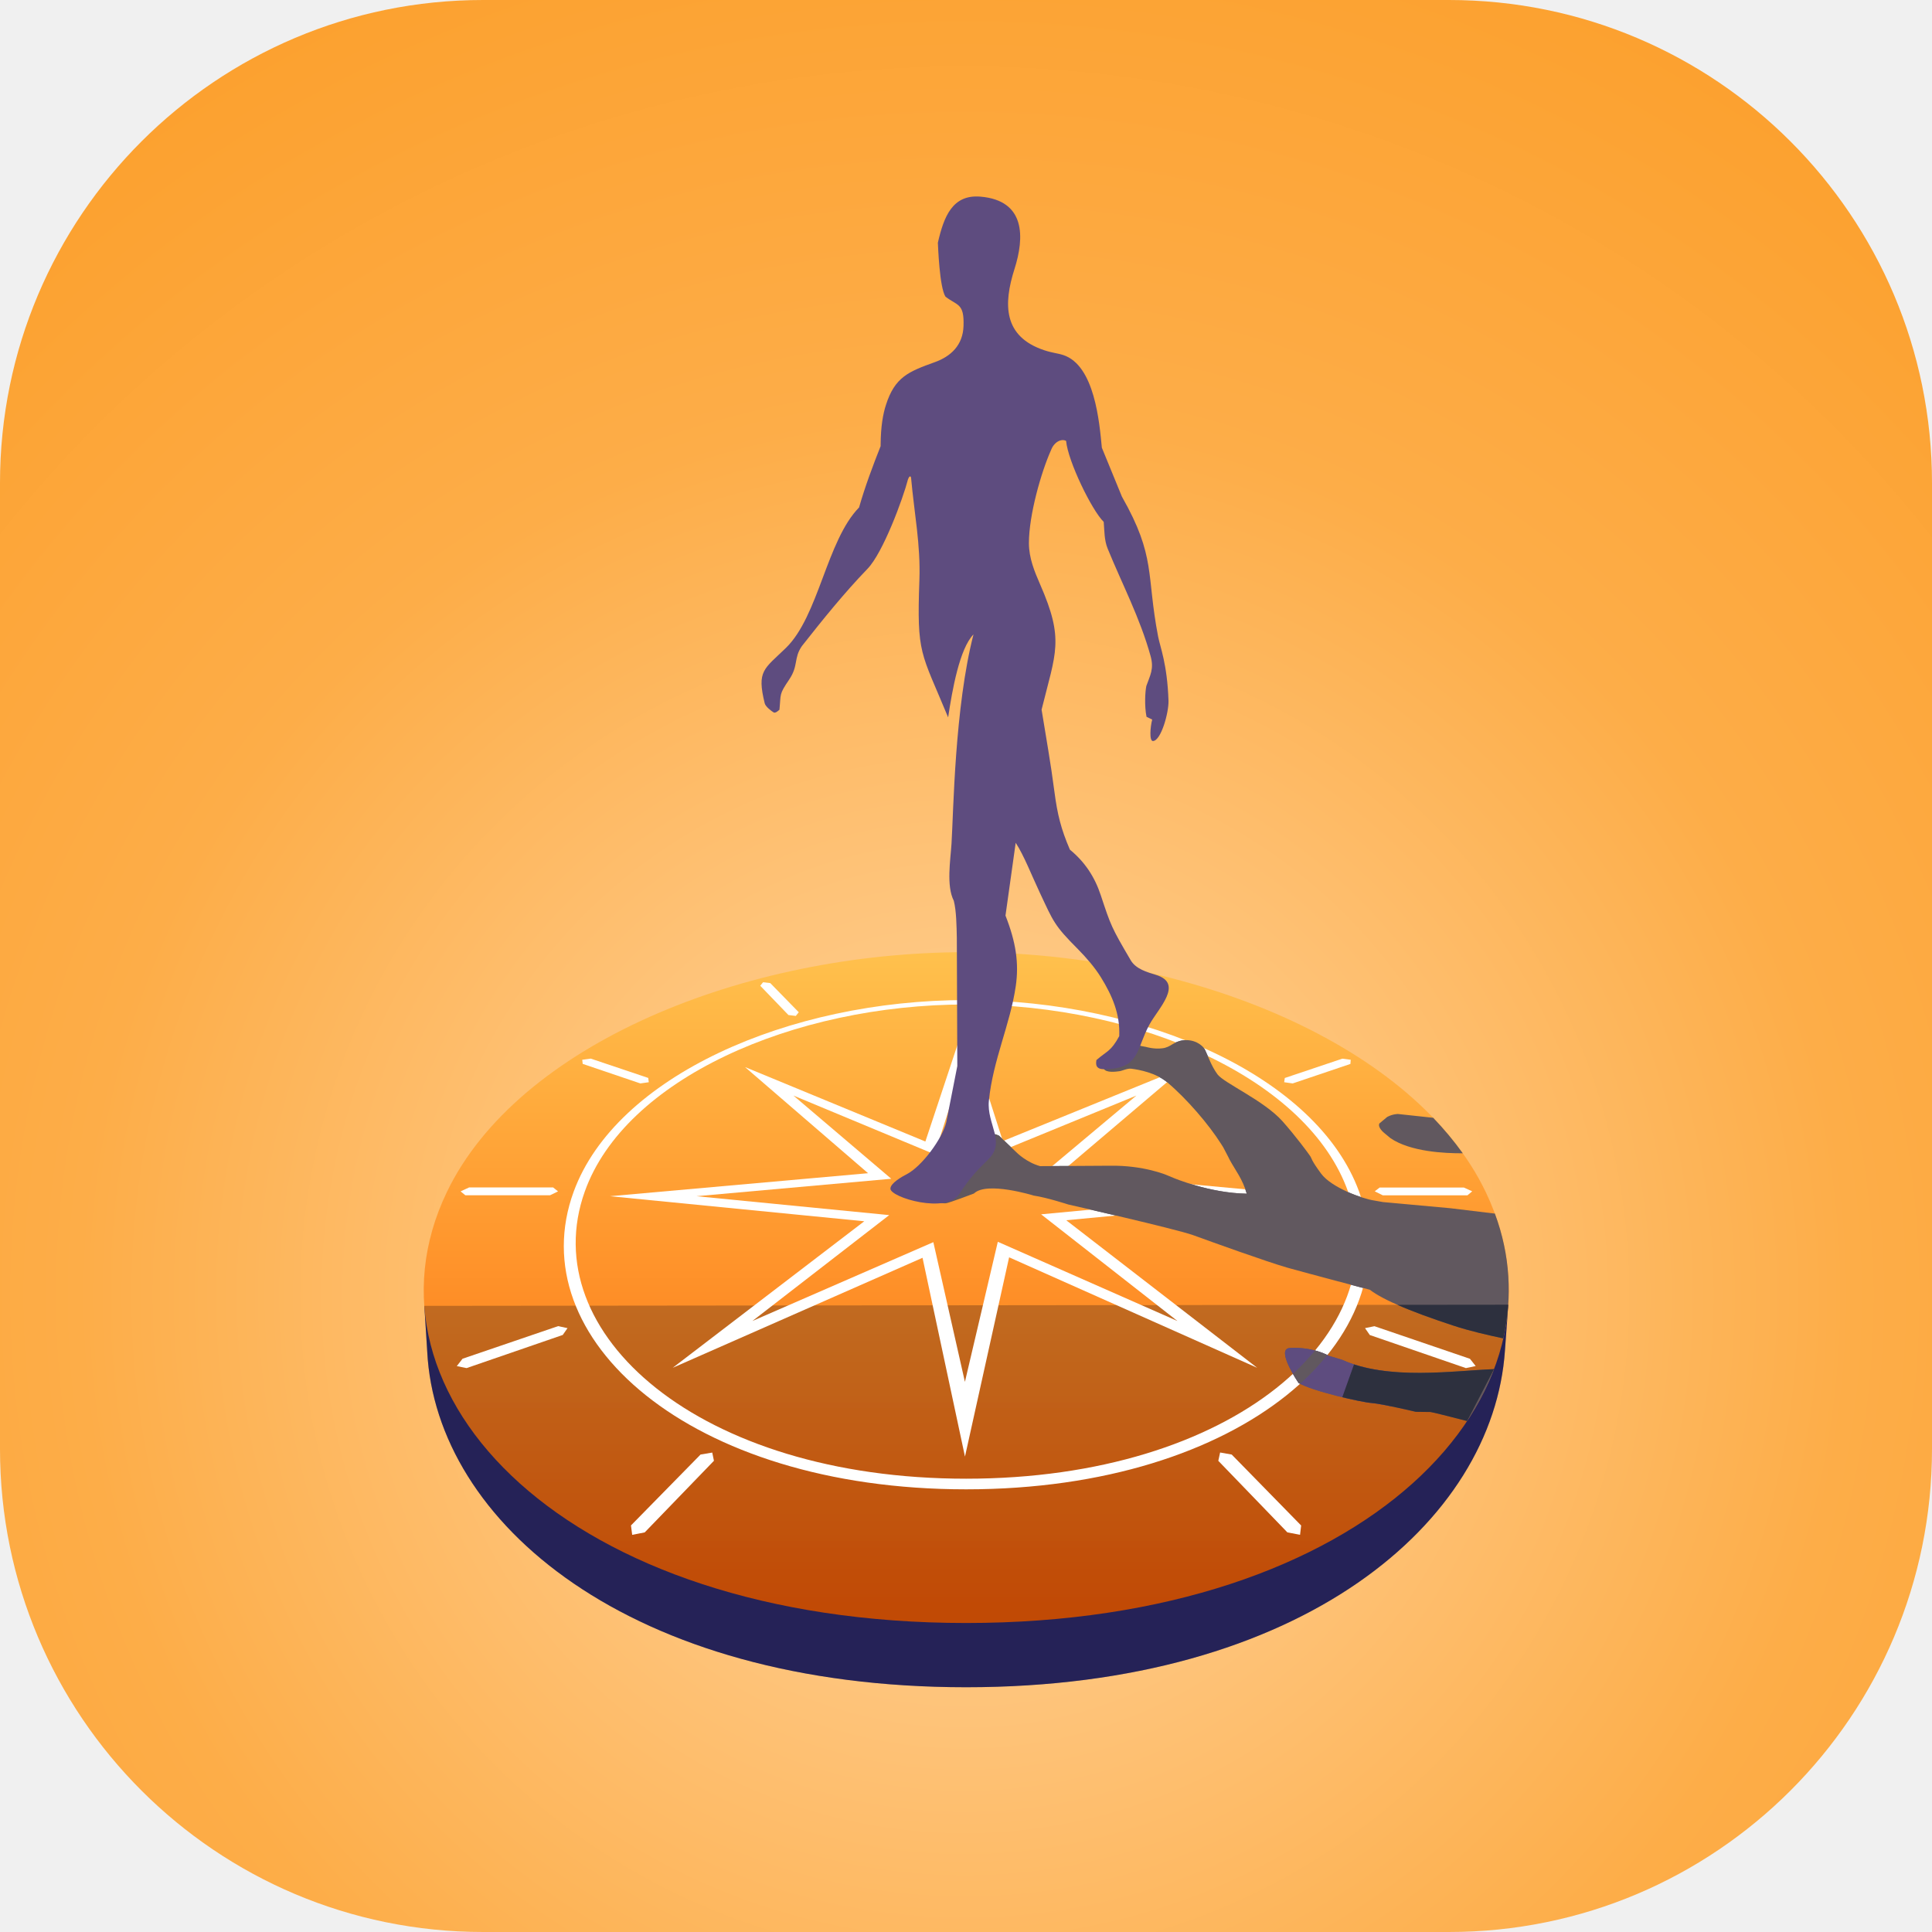
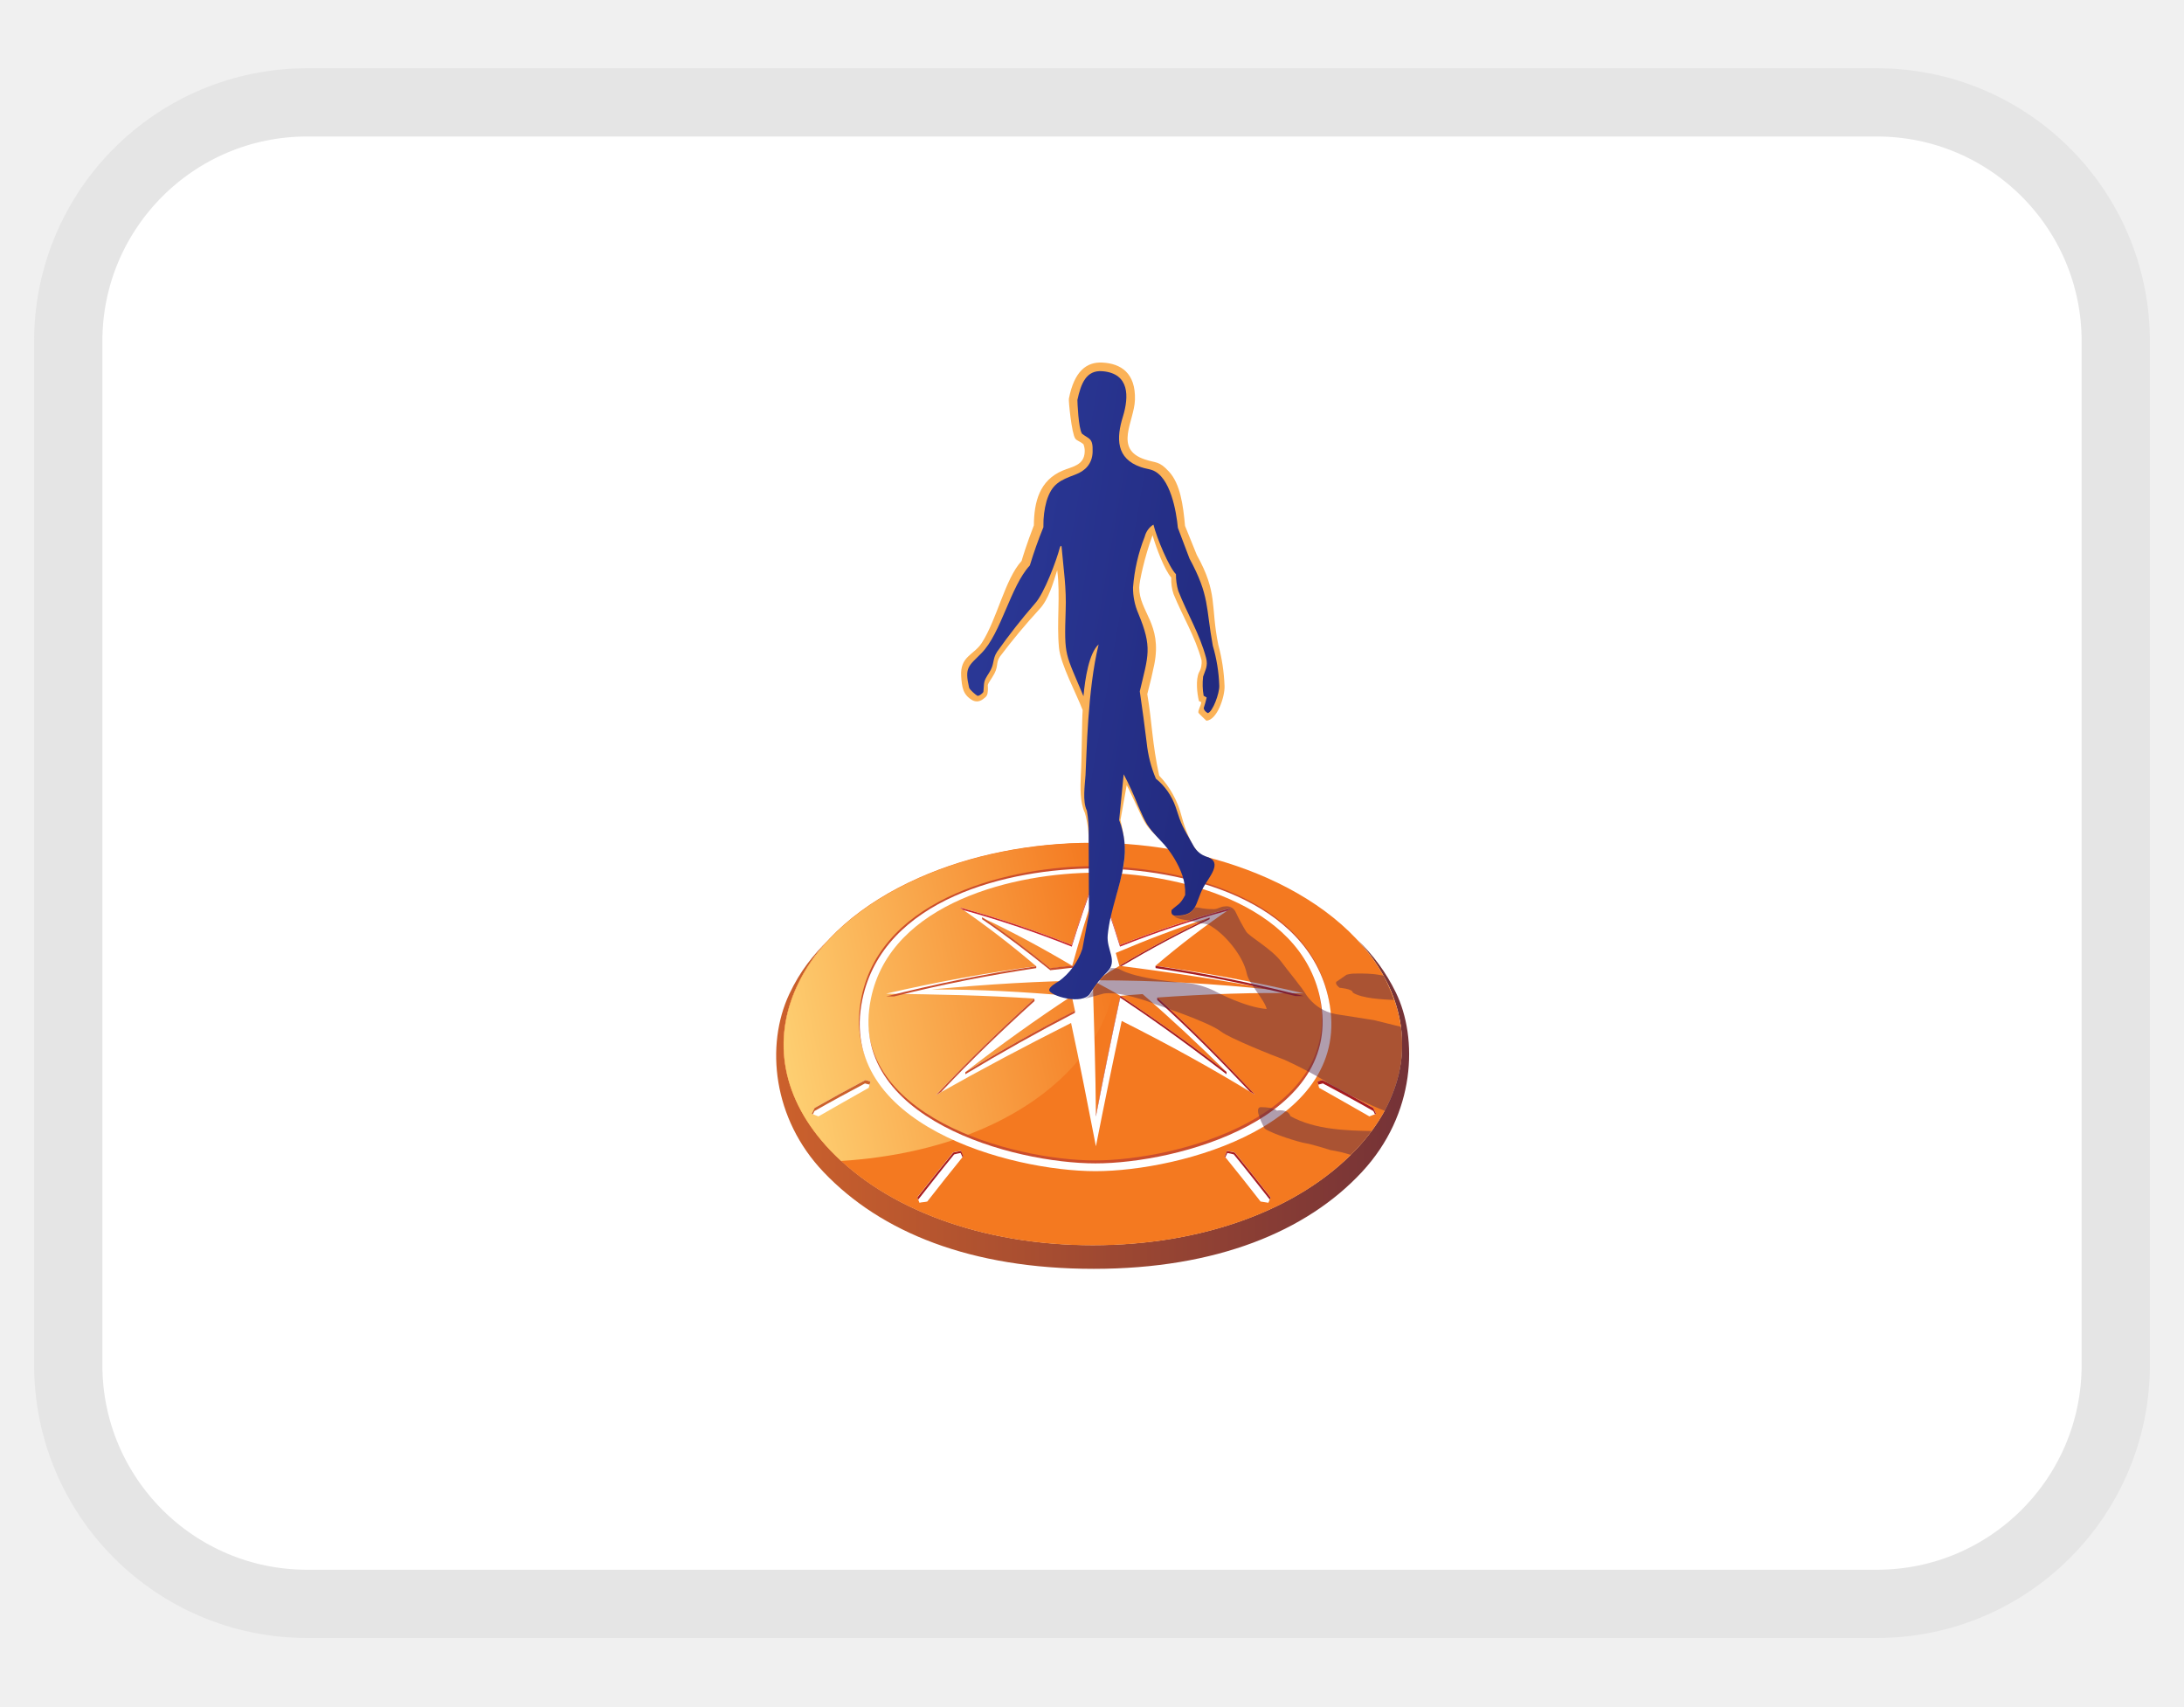
- <svg xmlns="http://www.w3.org/2000/svg" xmlns:xlink="http://www.w3.org/1999/xlink" width="32" height="32" viewBox="0 0 32 32">
+ <svg xmlns="http://www.w3.org/2000/svg" width="32" height="25" viewBox="0 0 32 25" fill="none">
+   <mask id="mask0" mask-type="alpha" maskUnits="userSpaceOnUse" x="0" y="0" width="32" height="25">
+     <path d="M28 0H4C1.791 0 0 1.791 0 4V20C0 22.209 1.791 24 4 24H28C30.209 24 32 22.209 32 20V4C32 1.791 30.209 0 28 0Z" transform="translate(0 0.5)" fill="white" />
+   </mask>
+   <g mask="url(#mask0)">
+     <path d="M4 0.5H27C28.933 0.5 30.5 2.067 30.5 4V19C30.5 20.933 28.933 22.5 27 22.5H4C2.067 22.5 0.5 20.933 0.5 19V4C0.5 2.067 2.067 0.5 4 0.5Z" transform="translate(0.5 1)" fill="white" stroke="#E5E5E5" />
+     <path d="M8.511 0C8.701 0.199 8.859 0.431 8.979 0.685C9.339 1.467 9.207 2.331 8.489 3.084C7.666 3.947 6.266 4.478 4.64 4.478C3.014 4.478 1.613 3.947 0.794 3.084C0.076 2.331 -0.057 1.467 0.304 0.685C0.423 0.431 0.579 0.2 0.767 0C0.538 0.237 0.357 0.45 0.192 0.8C-0.159 1.552 -0.049 2.628 0.695 3.407C1.536 4.292 2.858 4.825 4.654 4.825C6.449 4.825 7.774 4.276 8.582 3.407C9.375 2.554 9.406 1.445 9.08 0.776C8.937 0.482 8.744 0.219 8.511 0Z" transform="translate(11.3721 13.7662)" fill="url(#paint0_linear)" />
+     <path d="M7.083 0.514C6.321 0.177 5.433 0 4.532 0C3.631 0 2.744 0.174 1.982 0.514C1.148 0.884 0.502 1.433 0.193 2.105C-0.167 2.888 -0.034 3.751 0.683 4.504C1.506 5.368 2.907 5.898 4.532 5.898C6.158 5.898 7.559 5.368 8.381 4.504C9.1 3.751 9.232 2.888 8.871 2.105C8.562 1.433 7.917 0.884 7.083 0.514Z" transform="translate(11.4797 12.3483)" fill="#F47920" />
+     <path d="M4.682 0.889C4.531 0.56 4.561 0.262 4.593 0H4.532C3.631 0 2.744 0.174 1.982 0.514C1.148 0.884 0.502 1.433 0.194 2.104C-0.167 2.887 -0.035 3.751 0.683 4.504C0.733 4.557 0.786 4.608 0.841 4.659C3.867 4.467 5.45 2.572 4.682 0.889Z" transform="translate(11.4819 12.3516)" fill="url(#paint1_linear)" />
+     <path fill-rule="evenodd" clip-rule="evenodd" d="M1.08 0.478C1.636 0.631 2.184 0.814 2.722 1.028C2.83 0.683 2.945 0.338 3.076 0C3.206 0.337 3.321 0.681 3.428 1.028C3.962 0.817 4.507 0.635 5.059 0.486C4.675 0.747 4.304 1.03 3.948 1.334C4.693 1.436 5.391 1.568 6.122 1.737C5.392 1.72 4.704 1.748 3.975 1.798C4.489 2.264 4.93 2.715 5.407 3.223C4.752 2.822 4.137 2.486 3.454 2.141C3.322 2.752 3.197 3.362 3.076 3.978C2.956 3.365 2.844 2.781 2.712 2.171C2.029 2.516 1.408 2.844 0.729 3.228C1.21 2.721 1.661 2.28 2.175 1.814C1.446 1.764 0.746 1.753 0 1.742C0.733 1.572 1.457 1.44 2.2 1.339C1.841 1.031 1.467 0.744 1.08 0.478ZM3.076 1.546V0.197C2.948 0.571 2.835 0.952 2.728 1.335C2.845 1.404 2.961 1.475 3.076 1.546ZM1.408 0.627C1.859 0.841 2.298 1.077 2.73 1.334C2.623 1.346 2.516 1.357 2.409 1.371C2.084 1.11 1.754 0.859 1.408 0.627ZM3.076 1.546C3.945 1.546 4.812 1.593 5.677 1.687C4.918 1.541 4.181 1.43 3.421 1.334C3.305 1.403 3.19 1.474 3.076 1.546ZM4.742 0.627C4.291 0.839 3.851 1.077 3.42 1.334C3.403 1.27 3.385 1.206 3.367 1.145C3.819 0.953 4.278 0.778 4.742 0.627ZM3.03 1.546C3.049 2.198 3.071 2.889 3.076 3.52C3.189 2.937 3.308 2.355 3.433 1.774C3.316 1.697 3.15 1.621 3.03 1.546ZM4.99 2.89C4.483 2.499 3.965 2.125 3.433 1.774C3.541 1.764 3.651 1.756 3.76 1.748C4.182 2.113 4.591 2.496 4.99 2.89ZM3.076 1.546C2.201 1.559 1.519 1.602 0.666 1.68C1.403 1.68 1.974 1.712 2.722 1.776C2.839 1.698 2.956 1.622 3.076 1.546ZM1.163 2.89C1.67 2.5 2.189 2.126 2.722 1.776L2.769 1.994C2.224 2.274 1.688 2.572 1.163 2.89Z" transform="translate(12.9814 12.8176)" fill="white" />
+     <path fill-rule="evenodd" clip-rule="evenodd" d="M1.996 0.023C2.126 0.36 2.241 0.704 2.349 1.052C2.865 0.847 3.391 0.671 3.925 0.524C3.944 0.512 3.963 0.499 3.981 0.487C3.428 0.636 2.883 0.817 2.349 1.028C2.241 0.683 2.126 0.339 1.996 0C1.865 0.337 1.75 0.681 1.642 1.028C1.104 0.814 0.556 0.631 0 0.478L0.056 0.517C0.593 0.666 1.122 0.844 1.642 1.052C1.75 0.704 1.865 0.361 1.996 0.023Z" transform="translate(14.0613 12.8182)" fill="#C9252C" />
+     <path fill-rule="evenodd" clip-rule="evenodd" d="M1.442 0C0.936 0.46 0.469 0.914 0 1.414L0.075 1.368C0.538 0.88 0.948 0.485 1.445 0.035L1.442 0Z" transform="translate(13.7133 14.632)" fill="#CB4D2C" />
+     <path fill-rule="evenodd" clip-rule="evenodd" d="M1.32 0.712H1.288C1.192 0.722 1.096 0.733 0.999 0.746C0.675 0.483 0.344 0.231 0 0V0.028C0.346 0.262 0.675 0.515 0.999 0.776L1.32 0.74C1.424 0.804 1.523 0.86 1.626 0.924H1.668C1.555 0.854 1.435 0.782 1.32 0.712Z" transform="translate(14.3894 13.4397)" fill="#CB4D2C" />
+     <path fill-rule="evenodd" clip-rule="evenodd" d="M0 0.931C0.526 0.614 1.061 0.314 1.606 0.031V0C1.061 0.28 0.526 0.58 0 0.9V0.931Z" transform="translate(14.1442 14.8088)" fill="#CB4D2C" />
+     <path fill-rule="evenodd" clip-rule="evenodd" d="M0.357 0C0.233 0.574 0.112 1.167 0 1.746V1.768C0.113 1.185 0.23 0.607 0.356 0.026C0.716 0.265 1.246 0.634 1.914 1.149V1.115C1.407 0.725 0.889 0.351 0.357 0Z" transform="translate(16.0571 14.5915)" fill="#A71C20" />
+     <path fill-rule="evenodd" clip-rule="evenodd" d="M0.023 0.021L0 0V0.037C0.496 0.487 0.892 0.889 1.355 1.377L1.433 1.425C0.947 0.909 0.513 0.467 0.023 0.021Z" transform="translate(16.9561 14.6153)" fill="#A71C20" />
+     <path fill-rule="evenodd" clip-rule="evenodd" d="M2.177 0.006C1.441 0.117 0.725 0.261 0 0.445C0.035 0.445 0.078 0.445 0.115 0.445C0.811 0.271 1.493 0.136 2.2 0.03V0L2.177 0.006Z" transform="translate(12.9832 14.1551)" fill="#CB4D2C" />
+     <path fill-rule="evenodd" clip-rule="evenodd" d="M0 0C0.745 0.112 1.442 0.257 2.174 0.443H2.053C1.356 0.269 0.71 0.139 0.002 0.033L0 0Z" transform="translate(16.9297 14.1519)" fill="#A71C20" />
+     <path fill-rule="evenodd" clip-rule="evenodd" d="M0.001 0.707L0.032 0.711C0.453 0.462 0.882 0.23 1.322 0.023V0C0.871 0.213 0.431 0.45 0 0.707" transform="translate(16.4008 13.4449)" fill="#A71C20" />
+     <path fill-rule="evenodd" clip-rule="evenodd" d="M0.041 0.409L0 0.494C0.026 0.505 0.076 0.522 0.098 0.532C0.346 0.391 0.591 0.249 0.835 0.113C0.841 0.082 0.849 0.051 0.86 0.021L0.785 0C0.536 0.132 0.288 0.268 0.041 0.409Z" transform="translate(11.8942 15.8256)" fill="white" />
+     <path fill-rule="evenodd" clip-rule="evenodd" d="M0.147 0.744C0.112 0.753 0.068 0.753 0.032 0.762C0.025 0.735 0.008 0.708 0 0.682C0.173 0.461 0.348 0.241 0.526 0.024L0.639 0C0.647 0.023 0.663 0.064 0.672 0.083C0.495 0.301 0.32 0.522 0.147 0.744Z" transform="translate(13.4393 16.861)" fill="white" />
+     <path fill-rule="evenodd" clip-rule="evenodd" d="M0.819 0.409L0.86 0.494C0.834 0.505 0.784 0.522 0.762 0.532C0.514 0.391 0.269 0.249 0.025 0.113C0.019 0.082 0.01 0.051 0 0.021L0.075 0C0.324 0.132 0.572 0.268 0.819 0.409Z" transform="translate(19.3022 15.8256)" fill="white" />
+     <path fill-rule="evenodd" clip-rule="evenodd" d="M0.525 0.744L0.64 0.762C0.651 0.736 0.662 0.71 0.672 0.682C0.499 0.461 0.324 0.241 0.147 0.024L0.033 0C0.025 0.023 0.009 0.064 0 0.083C0.177 0.301 0.353 0.522 0.525 0.744Z" transform="translate(17.9447 16.861)" fill="white" />
+     <path fill-rule="evenodd" clip-rule="evenodd" d="M0.039 0.454L0.016 0.501L0 0.494L0.041 0.409C0.288 0.268 0.536 0.132 0.785 0L0.86 0.021C0.855 0.037 0.851 0.051 0.846 0.066C0.826 0.06 0.799 0.055 0.779 0.049C0.53 0.182 0.285 0.313 0.039 0.454Z" transform="translate(11.8942 15.8256)" fill="#CC612C" />
+     <path fill-rule="evenodd" clip-rule="evenodd" d="M0.633 0.03C0.642 0.043 0.653 0.075 0.663 0.094L0.672 0.083C0.672 0.073 0.648 0.023 0.639 0L0.526 0.024C0.348 0.241 0.173 0.461 0 0.682C0 0.692 0.01 0.704 0.013 0.713C0.124 0.572 0.364 0.264 0.539 0.051C0.565 0.042 0.602 0.036 0.633 0.03Z" transform="translate(13.4411 16.8636)" fill="#A71C20" />
+     <path fill-rule="evenodd" clip-rule="evenodd" d="M0.821 0.454L0.844 0.501L0.86 0.494L0.819 0.409C0.571 0.268 0.324 0.132 0.075 0L0 0.021C0.005 0.037 0.009 0.051 0.014 0.066C0.034 0.06 0.061 0.055 0.081 0.049C0.33 0.182 0.575 0.313 0.821 0.454Z" transform="translate(19.3022 15.8256)" fill="#A71C20" />
+     <path fill-rule="evenodd" clip-rule="evenodd" d="M0.04 0.03C0.03 0.043 0.019 0.075 0.009 0.094L0 0.083C0.003 0.073 0.024 0.023 0.033 0L0.147 0.024C0.324 0.241 0.499 0.461 0.672 0.682C0.668 0.692 0.665 0.703 0.66 0.713C0.549 0.571 0.308 0.264 0.133 0.051C0.106 0.042 0.069 0.036 0.04 0.03Z" transform="translate(17.9447 16.8636)" fill="#A71C20" />
+     <path fill-rule="evenodd" clip-rule="evenodd" d="M0.039 1.911C0.347 0.438 2.257 0 3.455 0C4.654 0 6.563 0.433 6.872 1.911C7.256 3.745 4.697 4.427 3.455 4.427C2.214 4.427 -0.345 3.741 0.039 1.911ZM0.164 1.9C0.454 0.477 2.302 0.055 3.455 0.055C4.609 0.055 6.457 0.477 6.747 1.901C7.107 3.662 4.649 4.312 3.455 4.312C2.262 4.312 -0.194 3.658 0.166 1.897L0.164 1.9Z" transform="translate(12.5855 12.6909)" fill="#CB4D2C" />
+     <path fill-rule="evenodd" clip-rule="evenodd" d="M0.039 1.919C0.347 0.445 2.178 0 3.455 0C4.733 0 6.563 0.445 6.872 1.919C7.256 3.752 4.697 4.435 3.455 4.435C2.214 4.435 -0.345 3.752 0.039 1.919ZM0.164 1.908C0.454 0.485 2.302 0.062 3.455 0.062C4.609 0.062 6.457 0.485 6.747 1.908C7.107 3.669 4.649 4.321 3.455 4.321C2.262 4.321 -0.196 3.669 0.164 1.908Z" transform="translate(12.5964 12.725)" fill="white" />
+     <path opacity="0.45" d="M4.262 1.669L3.702 1.581L3.627 1.563C3.487 1.52 3.364 1.43 3.276 1.306C3.198 1.177 3.009 0.954 2.906 0.815C2.763 0.622 2.437 0.448 2.389 0.369C2.335 0.281 2.286 0.19 2.242 0.096C2.215 0.03 2.151 -0.008 2.084 0.002C1.999 0.007 1.992 0.038 1.92 0.043C1.862 0.044 1.804 0.04 1.747 0.031C1.713 0.022 1.677 0.017 1.642 0.016C1.597 0.095 1.528 0.144 1.362 0.144C1.352 0.145 1.343 0.143 1.333 0.14C1.35 0.18 1.505 0.205 1.531 0.205C1.557 0.205 1.704 0.246 1.737 0.254C1.796 0.252 1.853 0.271 1.9 0.308C2.08 0.419 2.346 0.723 2.4 0.988C2.428 1.133 2.663 1.373 2.691 1.506C2.377 1.481 1.962 1.26 1.962 1.26L1.909 1.233C1.76 1.163 1.601 1.124 1.438 1.119C0.897 1.067 0.695 0.99 0.641 0.971C0.53 0.931 0.546 0.911 0.455 0.907H0.406C0.394 0.931 0.378 0.953 0.359 0.971C0.262 1.064 0.178 1.171 0.107 1.288C0.081 1.326 0.043 1.352 0 1.362C0.103 1.337 0.304 1.279 0.304 1.279C0.493 1.252 0.785 1.344 0.785 1.344C0.881 1.369 0.976 1.401 1.068 1.44C1.068 1.44 1.835 1.691 2.023 1.837C2.147 1.934 2.785 2.189 2.954 2.251C3.152 2.341 3.346 2.442 3.535 2.554C3.641 2.65 4.256 2.94 4.426 2.999C4.636 2.63 4.719 2.194 4.659 1.767L4.262 1.669Z" transform="translate(15.8683 13.2781)" fill="#4F264A" />
+     <path opacity="0.45" d="M0.273 0.001C0.233 0.001 0.194 0.007 0.156 0.017L0.003 0.123C-0.016 0.161 0.053 0.209 0.053 0.209C0.053 0.209 0.246 0.224 0.246 0.28C0.387 0.369 0.69 0.379 0.847 0.388C0.826 0.327 0.803 0.265 0.777 0.205C0.752 0.145 0.726 0.089 0.697 0.032C0.688 0.032 0.568 -0.007 0.273 0.001Z" transform="translate(19.5753 14.264)" fill="#4F264A" />
+     <path opacity="0.45" d="M0.276 0.051C0.276 0.051 0.239 0.001 0.044 0C-0.08 0 0.098 0.314 0.098 0.314C0.21 0.394 0.613 0.517 0.699 0.529C0.785 0.541 1.062 0.629 1.062 0.629C1.163 0.645 1.262 0.668 1.359 0.699C1.383 0.676 1.407 0.652 1.429 0.628C1.512 0.541 1.591 0.448 1.664 0.35C1.324 0.343 0.841 0.336 0.475 0.132C0.438 0.017 0.276 0.051 0.276 0.051Z" transform="translate(18.4324 16.2221)" fill="#4F264A" />
+     <path d="M3.593 5.248C3.593 5.248 3.477 5.138 3.477 5.132C3.469 5.093 3.51 5.041 3.519 4.977C3.507 4.972 3.496 4.967 3.485 4.961C3.457 4.85 3.435 4.648 3.485 4.541C3.517 4.487 3.53 4.422 3.522 4.358C3.429 4.016 3.244 3.715 3.113 3.394C3.087 3.316 3.075 3.234 3.079 3.152C2.978 3.033 2.861 2.723 2.805 2.531C2.688 2.848 2.61 3.213 2.61 3.297C2.61 3.655 2.948 3.828 2.831 4.422C2.808 4.537 2.771 4.695 2.728 4.859C2.798 5.273 2.798 5.573 2.902 6.053C3.06 6.218 3.174 6.425 3.232 6.653C3.272 6.807 3.394 7.171 3.549 7.225C3.646 7.259 3.223 7.342 3.102 7.181C2.982 7.019 2.787 6.902 2.692 6.737C2.617 6.609 2.5 6.327 2.426 6.194L2.335 6.703C2.459 7.246 2.385 7.367 2.275 7.807C2.228 8 1.869 7.107 1.868 7.036C1.872 6.889 1.854 6.741 1.814 6.6C1.739 6.443 1.747 6.22 1.754 6.051C1.771 5.767 1.769 5.233 1.781 5.093C1.69 4.854 1.457 4.423 1.434 4.18C1.398 3.803 1.457 3.42 1.408 3.043C1.348 3.232 1.283 3.472 1.146 3.616C0.943 3.837 0.75 4.069 0.568 4.31C0.501 4.408 0.56 4.456 0.456 4.612C0.352 4.768 0.409 4.697 0.388 4.843C0.385 4.863 0.377 4.882 0.364 4.897C0.31 4.947 0.252 4.988 0.174 4.953C0.023 4.872 0.012 4.752 0.001 4.598C-0.018 4.303 0.186 4.288 0.302 4.11C0.528 3.759 0.643 3.172 0.886 2.908C0.901 2.855 0.958 2.667 1.066 2.386C1.069 2.037 1.15 1.727 1.487 1.584C1.625 1.525 1.804 1.51 1.811 1.307C1.813 1.27 1.806 1.233 1.793 1.198C1.738 1.151 1.698 1.149 1.673 1.115C1.619 1.041 1.573 0.561 1.579 0.531C1.658 0.124 1.84 -0.011 2.07 0.001C2.343 0.015 2.559 0.155 2.547 0.546C2.538 0.862 2.233 1.266 2.689 1.419C2.863 1.478 2.896 1.437 3.045 1.598C3.213 1.778 3.254 2.098 3.281 2.394L3.453 2.819C3.766 3.383 3.652 3.561 3.768 4.135C3.822 4.332 3.852 4.535 3.86 4.74C3.866 4.896 3.751 5.241 3.593 5.248Z" transform="translate(14.0822 5.31152)" fill="#FBB257" />
+     <path d="M0.237 4.696C0.252 4.546 0.231 4.559 0.321 4.419C0.404 4.291 0.364 4.226 0.437 4.113C0.611 3.867 0.796 3.631 0.992 3.406C1.128 3.259 1.312 2.763 1.356 2.588C1.364 2.562 1.377 2.55 1.382 2.572C1.411 2.904 1.455 3.182 1.442 3.508C1.419 4.195 1.437 4.123 1.703 4.764C1.726 4.507 1.784 4.132 1.925 4.005C1.761 4.674 1.75 5.626 1.733 5.919C1.724 6.068 1.686 6.304 1.753 6.44C1.773 6.552 1.781 6.666 1.779 6.779C1.779 6.844 1.783 7.951 1.783 7.951L1.687 8.465C1.622 8.658 1.501 8.825 1.342 8.94C1.3 8.965 1.201 9.022 1.201 9.069C1.201 9.15 1.69 9.301 1.802 9.117C1.873 9 1.958 8.893 2.054 8.799C2.209 8.641 2.038 8.478 2.058 8.265C2.094 7.893 2.243 7.57 2.292 7.218C2.329 7.003 2.306 6.781 2.226 6.579L2.292 5.907C2.369 6.054 2.439 6.205 2.5 6.36C2.621 6.632 2.624 6.659 2.835 6.882C2.91 6.959 2.977 7.046 3.033 7.139C3.133 7.308 3.202 7.475 3.193 7.677C3.119 7.819 3.088 7.81 2.994 7.896C2.997 7.9 2.968 7.979 3.057 7.979C3.375 7.979 3.336 7.801 3.456 7.571C3.534 7.421 3.757 7.195 3.512 7.117C3.432 7.093 3.363 7.038 3.319 6.963C3.149 6.66 3.143 6.667 3.054 6.388C2.997 6.223 2.896 6.078 2.764 5.972C2.693 5.805 2.648 5.626 2.629 5.444C2.595 5.169 2.569 4.973 2.528 4.692C2.652 4.165 2.716 4.054 2.505 3.548C2.454 3.429 2.428 3.3 2.429 3.17C2.449 2.914 2.506 2.664 2.6 2.427C2.619 2.352 2.665 2.288 2.728 2.249C2.779 2.453 2.956 2.873 3.058 2.976C3.057 3.058 3.069 3.141 3.092 3.22C3.221 3.551 3.407 3.852 3.499 4.201C3.531 4.321 3.488 4.379 3.456 4.476C3.445 4.57 3.447 4.665 3.464 4.757L3.508 4.783C3.496 4.835 3.482 4.887 3.465 4.937C3.47 4.984 3.525 5.011 3.525 5.011C3.596 4.994 3.697 4.72 3.693 4.61C3.686 4.411 3.654 4.214 3.598 4.024C3.493 3.454 3.554 3.298 3.256 2.746L3.086 2.296C3.065 2.067 2.979 1.543 2.705 1.449C2.658 1.433 2.612 1.43 2.542 1.406C2.181 1.281 2.181 0.986 2.282 0.663C2.369 0.376 2.38 0.037 1.985 0.002C1.741 -0.02 1.666 0.185 1.614 0.423C1.614 0.448 1.628 0.834 1.681 0.917C1.786 1 1.844 0.975 1.837 1.184C1.832 1.358 1.728 1.462 1.587 1.515C1.357 1.601 1.24 1.652 1.162 1.905C1.129 2.024 1.114 2.147 1.116 2.27V2.287C1.041 2.47 0.975 2.657 0.917 2.848C0.634 3.151 0.497 3.842 0.208 4.133C0.017 4.326 -0.041 4.339 0.027 4.638C0.035 4.668 0.126 4.746 0.148 4.757C0.169 4.768 0.238 4.714 0.237 4.696Z" transform="translate(14.1721 5.43732)" fill="url(#paint2_linear)" />
+   </g>
  <defs>
-     <radialGradient id="rabobank-a" cy="66.644%" r="79.468%" fx="50%" fy="66.644%" gradientTransform="matrix(-.62918 -.77726 .78627 -.63647 .29 1.48)">
-       <stop offset="0%" stop-color="#FFD7A5" />
-       <stop offset="56.386%" stop-color="#FDAD48" />
-       <stop offset="100%" stop-color="#FC9E29" />
-     </radialGradient>
-     <linearGradient id="rabobank-b" x1="50%" x2="50%" y1="0%" y2="97.307%">
-       <stop offset="0%" stop-color="#FFC14D" />
-       <stop offset="100%" stop-color="#FE6206" />
+     <linearGradient id="paint0_linear" x2="1" gradientUnits="userSpaceOnUse" gradientTransform="translate(0.000513581 0.00241912) scale(9.27404 4.82471)">
+       <stop stop-color="#CC612C" />
+       <stop offset="1" stop-color="#743237" />
    </linearGradient>
-     <path id="rabobank-c" d="M1.903,0.032 L3.738,0.03 C3.725,0.217 3.698,0.403 3.658,0.588 C3.41,0.535 3.106,0.467 2.833,0.377 C2.467,0.257 2.152,0.142 1.903,0.032 L1.903,0.032 Z M3.058,1.957 C2.742,1.876 2.517,1.818 2.452,1.807 L2.209,1.804 C2.209,1.804 1.644,1.67 1.476,1.658 C1.309,1.646 0.499,1.464 0.268,1.327 C0.268,1.327 -0.123,0.761 0.121,0.746 C0.507,0.723 0.766,0.875 0.766,0.875 L0.988,0.943 C1.748,1.287 2.831,1.123 3.504,1.097 L3.058,1.957 Z" />
-     <path id="rabobank-e" d="M9.381,4.865 C9.258,4.834 9.133,4.799 9.015,4.76 C8.357,4.544 7.86,4.342 7.628,4.165 C7.628,4.165 6.611,3.898 6.27,3.801 C5.928,3.704 4.987,3.364 4.701,3.261 C4.415,3.157 2.633,2.752 2.633,2.752 C2.633,2.752 2.276,2.637 2.063,2.606 C2.063,2.606 1.284,2.364 1.071,2.57 C1.071,2.57 0.664,2.725 0.609,2.732 C0.553,2.739 0.091,2.702 0.052,2.625 C0.014,2.548 0.253,2.435 0.253,2.435 C0.253,2.435 1.027,1.381 1.486,1.612 L1.783,1.896 C1.783,1.896 1.943,2.056 2.167,2.117 C2.437,2.116 3.325,2.11 3.325,2.11 C3.889,2.102 4.268,2.267 4.268,2.267 L4.374,2.311 C4.374,2.311 4.97,2.565 5.59,2.574 C5.518,2.325 5.402,2.188 5.309,2.016 L5.28,1.958 L5.2,1.804 L5.164,1.747 C4.961,1.427 4.597,1.002 4.277,0.732 C4.087,0.572 3.81,0.52 3.676,0.504 C3.609,0.496 3.529,0.539 3.478,0.546 C3.426,0.552 3.257,0.576 3.221,0.503 C3.148,0.356 3.398,0.279 3.45,0.131 C3.671,0.046 3.724,0.114 3.921,0.142 C3.921,0.142 4.051,0.183 4.193,0.166 C4.334,0.148 4.371,0.054 4.537,0.033 C4.703,0.012 4.851,0.096 4.901,0.197 C4.951,0.297 5,0.454 5.104,0.597 C5.208,0.74 5.873,1.029 6.179,1.372 C6.4,1.619 6.611,1.907 6.641,1.953 C6.671,1.998 6.651,2.009 6.821,2.241 C6.992,2.474 7.51,2.659 7.698,2.687 L7.847,2.712 L8.962,2.815 L9.381,2.865 L9.381,4.865 L9.381,4.865 Z M9.381,5.497 C8.716,5.542 7.823,5.622 7.17,5.326 L6.948,5.258 C6.948,5.258 6.689,5.106 6.303,5.129 C6.059,5.144 6.45,5.71 6.45,5.71 C6.681,5.847 7.491,6.029 7.658,6.041 C7.826,6.053 8.391,6.187 8.391,6.187 L8.634,6.19 C8.699,6.2 8.924,6.259 9.24,6.34 C9.289,6.264 9.336,6.188 9.381,6.111 L9.381,5.497 L9.381,5.497 Z M9.167,1.905 C8.873,1.907 8.297,1.879 7.969,1.653 L7.863,1.564 C7.863,1.564 7.753,1.476 7.786,1.41 L7.913,1.304 C7.913,1.304 7.986,1.259 8.093,1.254 L8.678,1.317 C8.858,1.505 9.022,1.701 9.167,1.905 Z" />
+     <linearGradient id="paint1_linear" x2="1" gradientUnits="userSpaceOnUse" gradientTransform="translate(-1.4399 0.227515) scale(5.8425 5.58439) rotate(-11.1624)">
+       <stop stop-color="#FFDD7F" />
+       <stop offset="1" stop-color="#F47920" />
+     </linearGradient>
+     <linearGradient id="paint2_linear" x2="1" gradientUnits="userSpaceOnUse" gradientTransform="translate(1.0587 -1.00997) scale(3.61184 9.00138) rotate(23.2265)">
+       <stop stop-color="#2A3795" />
+       <stop offset="1" stop-color="#222A7E" />
+     </linearGradient>
  </defs>
-   <g fill="none" fill-rule="evenodd">
-     <rect width="32" height="32" fill="url(#rabobank-a)" rx="8" />
-     <path fill="#312D6A" d="M24.982,21.61 C24.982,21.61 24.936,22.238 24.927,22.366 C24.736,25.199 21.584,27.946 16.002,27.946 C10.426,27.946 7.221,25.218 7.076,22.385 C7.07,22.268 7.028,21.629 7.028,21.629 L24.982,21.61 Z" />
-     <path fill="url(#rabobank-b)" d="M7.401,19.745 C8.572,17.308 12.308,15.771 16.007,15.771 C19.706,15.771 23.441,17.308 24.609,19.745 C26.213,23.09 22.646,26.882 16.002,26.882 C9.359,26.882 5.794,23.09 7.401,19.745 Z" />
-     <path fill="#312D6A" d="M24.982,21.61 C24.982,21.61 24.936,22.238 24.927,22.366 C24.736,25.199 21.584,27.946 16.002,27.946 C10.426,27.946 7.221,25.218 7.076,22.385 C7.07,22.268 7.028,21.629 7.028,21.629 L24.982,21.61 Z" opacity=".299" style="mix-blend-mode:multiply" />
-     <path fill="#FFF" d="M9.686,19.735 C10.348,17.879 13.128,16.637 16.009,16.637 C18.891,16.637 21.668,17.879 22.327,19.735 C23.161,22.081 20.429,24.492 16.002,24.492 C11.576,24.492 8.848,22.081 9.686,19.735 Z M9.503,19.735 C10.202,17.831 13.059,16.564 16.009,16.564 C18.96,16.564 21.814,17.831 22.51,19.735 C23.396,22.158 20.592,24.668 16.002,24.668 C11.412,24.668 8.613,22.158 9.503,19.735 L9.503,19.735 Z" />
-     <polyline fill="#FFF" points="21.551 25.267 21.533 25.421 21.323 25.381 20.179 24.196 20.209 24.058 20.401 24.092 21.551 25.267" />
-     <polyline fill="#FFF" points="24.347 22.506 24.442 22.626 24.28 22.66 22.688 22.112 22.609 21.998 22.765 21.966 24.347 22.506" />
-     <polyline fill="#FFF" points="24.245 19.669 24.384 19.732 24.306 19.798 22.903 19.798 22.77 19.732 22.852 19.669 24.245 19.669" />
-     <polyline fill="#FFF" points="22.233 17.535 22.372 17.553 22.367 17.622 21.411 17.945 21.27 17.925 21.28 17.855 22.233 17.535" />
-     <polyline fill="#FFF" points="12.592 16.327 12.639 16.269 12.758 16.283 13.23 16.766 13.181 16.827 13.059 16.812 12.592 16.327" />
-     <polyline fill="#FFF" points="9.651 17.621 9.644 17.553 9.785 17.534 10.737 17.854 10.746 17.925 10.606 17.945 9.651 17.621" />
-     <polyline fill="#FFF" points="7.707 19.797 7.629 19.733 7.769 19.668 9.162 19.668 9.243 19.733 9.111 19.797 7.707 19.797" />
-     <polyline fill="#FFF" points="7.728 22.66 7.566 22.627 7.661 22.505 9.244 21.965 9.4 21.998 9.321 22.111 7.728 22.66" />
-     <polyline fill="#FFF" points="10.679 25.381 10.471 25.422 10.451 25.266 11.603 24.092 11.797 24.059 11.825 24.195 10.679 25.381" />
-     <path fill="#FFF" d="M15.981,17.546 L16.463,19.114 L18.822,18.146 L17.192,19.512 L20.427,19.813 L17.244,20.113 L19.502,21.88 L16.527,20.568 L15.982,22.888 L15.459,20.574 L12.462,21.88 L14.728,20.126 L11.536,19.813 L14.762,19.524 L13.142,18.146 L15.48,19.119 L15.981,17.546 Z M15.982,16.936 L16.61,18.9 L19.624,17.674 L17.573,19.416 L21.86,19.813 L17.66,20.211 L20.823,22.655 L16.714,20.825 L15.983,24.126 L15.28,20.833 L11.142,22.655 L14.315,20.228 L10.104,19.813 L14.378,19.432 L12.34,17.674 L15.327,18.907 L15.982,16.936 L15.982,16.936 Z" />
-     <path fill="#61585F" d="M24.228,19.102 C23.933,19.104 23.358,19.077 23.03,18.851 L22.923,18.762 C22.923,18.762 22.813,18.673 22.847,18.608 L22.974,18.502 C22.974,18.502 23.046,18.456 23.153,18.451 L23.738,18.514 C23.918,18.702 24.083,18.899 24.228,19.102 Z M24.9,22.168 C24.652,22.115 24.348,22.047 24.075,21.957 C23.418,21.741 22.921,21.54 22.688,21.362 C22.688,21.362 21.672,21.095 21.331,20.999 C20.989,20.902 20.048,20.562 19.762,20.458 C19.475,20.355 17.693,19.95 17.693,19.95 C17.693,19.95 17.337,19.834 17.123,19.803 C17.123,19.803 16.344,19.561 16.132,19.768 C16.132,19.768 15.725,19.923 15.669,19.93 C15.614,19.936 15.151,19.9 15.113,19.822 C15.074,19.745 15.314,19.633 15.314,19.633 C15.314,19.633 16.088,18.578 16.546,18.81 L16.844,19.094 C16.844,19.094 17.003,19.253 17.227,19.315 C17.497,19.313 18.385,19.308 18.385,19.308 C18.949,19.299 19.329,19.465 19.329,19.465 L19.435,19.509 C19.435,19.509 20.031,19.762 20.651,19.771 C20.578,19.523 20.463,19.386 20.369,19.213 L20.34,19.155 L20.26,19.002 L20.224,18.945 C20.021,18.624 19.657,18.2 19.337,17.93 C19.148,17.769 18.871,17.718 18.736,17.701 C18.67,17.693 18.59,17.737 18.538,17.743 C18.486,17.75 18.318,17.774 18.281,17.7 C18.208,17.554 18.459,17.476 18.51,17.329 C18.732,17.244 18.784,17.311 18.981,17.34 C18.981,17.34 19.112,17.381 19.253,17.363 C19.395,17.346 19.432,17.251 19.598,17.231 C19.764,17.21 19.912,17.294 19.962,17.394 C20.011,17.494 20.061,17.652 20.165,17.794 C20.269,17.937 20.934,18.227 21.24,18.569 C21.461,18.817 21.672,19.105 21.702,19.15 C21.732,19.196 21.711,19.207 21.882,19.439 C22.053,19.671 22.571,19.857 22.759,19.884 L22.907,19.91 L24.023,20.012 L24.76,20.101 C25.016,20.79 25.05,21.485 24.9,22.168 Z M24.301,23.537 C23.984,23.456 23.759,23.398 23.695,23.387 L23.452,23.385 C23.452,23.385 22.886,23.25 22.719,23.238 C22.552,23.226 21.741,23.044 21.51,22.907 C21.51,22.907 21.119,22.341 21.364,22.327 C21.75,22.304 22.009,22.456 22.009,22.456 L22.23,22.523 C22.99,22.867 24.073,22.704 24.746,22.677 C24.638,22.973 24.482,23.257 24.301,23.537 L24.301,23.537 Z" />
-     <path fill="#5E4C7F" d="M23.067,23.299 C22.928,23.27 22.789,23.243 22.719,23.238 C22.552,23.226 21.741,23.044 21.51,22.907 C21.51,22.907 21.119,22.341 21.364,22.327 C21.75,22.304 22.009,22.456 22.009,22.456 L22.23,22.523 C22.483,22.637 22.77,22.696 23.067,22.722 L23.067,23.299 L23.067,23.299 Z" />
-     <g transform="translate(21.242 21.58)">
-       <mask id="rabobank-d" fill="#fff">
-         <use xlink:href="#rabobank-c" />
-       </mask>
-       <polyline fill="#2D303E" points=".742 9.538 4.093 .159 1.796 -.692 -1.555 8.686" mask="url(#rabobank-d)" />
-     </g>
-     <g transform="translate(15.06 17.198)">
-       <mask id="rabobank-f" fill="#fff">
-         <use xlink:href="#rabobank-e" />
-       </mask>
-       <path fill="#61585F" d="M-5.375,2.537 C-4.712,0.682 -1.933,-0.56 0.949,-0.56 C3.83,-0.56 6.608,0.682 7.267,2.537 C8.1,4.883 5.368,7.295 0.942,7.295 C-3.485,7.295 -6.212,4.883 -5.375,2.537 Z M-5.557,2.537 C-4.858,0.634 -2.001,-0.634 0.949,-0.634 C3.899,-0.634 6.754,0.634 7.449,2.537 C8.335,4.96 5.532,7.471 0.941,7.471 C-3.649,7.471 -6.447,4.96 -5.557,2.537 L-5.557,2.537 Z" mask="url(#rabobank-f)" />
-       <polyline fill="#61585F" points="9.286 5.308 9.381 5.428 9.219 5.463 7.627 4.915 7.548 4.8 7.704 4.768 9.286 5.308" mask="url(#rabobank-f)" />
-       <polyline fill="#61585F" points="9.184 2.471 9.324 2.535 9.246 2.6 7.842 2.6 7.71 2.535 7.791 2.471 9.184 2.471" mask="url(#rabobank-f)" />
-       <polyline fill="#61585F" points="7.173 .337 7.312 .356 7.306 .424 6.351 .748 6.21 .727 6.219 .657 7.173 .337" mask="url(#rabobank-f)" />
-       <path fill="#61585F" d="M0.921,0.348 L1.402,1.917 L3.761,0.948 L2.131,2.314 L5.367,2.616 L2.183,2.915 L4.441,4.682 L1.467,3.37 L0.922,5.691 L0.398,3.376 L-2.598,4.682 L-0.333,2.928 L-3.524,2.616 L-0.299,2.326 L-1.919,0.948 L0.419,1.922 L0.921,0.348 Z M0.921,-0.261 L1.549,1.703 L4.563,0.477 L2.512,2.219 L6.8,2.615 L2.6,3.013 L5.762,5.457 L1.653,3.627 L0.922,6.928 L0.22,3.635 L-3.919,5.457 L-0.746,3.031 L-4.957,2.615 L-0.683,2.235 L-2.721,0.477 L0.266,1.709 L0.921,-0.261 L0.921,-0.261 Z" mask="url(#rabobank-f)" />
-     </g>
-     <path fill="#5E4C7F" d="M12.91,11.756 L12.893,11.77 C12.873,11.786 12.843,11.811 12.816,11.801 C12.779,11.78 12.679,11.704 12.666,11.649 C12.533,11.108 12.653,11.085 13.015,10.734 C13.56,10.206 13.691,8.955 14.229,8.405 C14.325,8.066 14.461,7.704 14.586,7.389 L14.586,7.368 C14.588,7.058 14.627,6.851 14.674,6.707 C14.821,6.247 15.045,6.156 15.482,5.999 C15.751,5.903 15.949,5.716 15.959,5.399 C15.972,5.021 15.86,5.066 15.661,4.915 C15.56,4.765 15.537,4.066 15.534,4.02 C15.633,3.59 15.774,3.217 16.24,3.257 C16.991,3.321 16.969,3.935 16.803,4.456 C16.617,5.04 16.615,5.576 17.299,5.802 C17.432,5.846 17.521,5.851 17.609,5.88 C18.132,6.05 18.21,6.999 18.25,7.415 L18.583,8.227 C19.151,9.226 18.983,9.51 19.182,10.543 C19.217,10.724 19.333,10.996 19.354,11.605 C19.36,11.804 19.23,12.269 19.097,12.274 C19.034,12.276 19.051,12.044 19.084,11.918 L18.99,11.872 C18.953,11.691 18.968,11.447 18.987,11.362 C19.048,11.187 19.118,11.082 19.057,10.865 C18.881,10.232 18.591,9.686 18.346,9.086 C18.288,8.944 18.294,8.793 18.281,8.644 C18.087,8.457 17.689,7.642 17.658,7.303 C17.588,7.263 17.464,7.31 17.409,7.454 C17.249,7.809 17.042,8.525 17.042,8.995 C17.042,9.244 17.136,9.469 17.228,9.68 C17.63,10.598 17.488,10.8 17.252,11.754 C17.334,12.262 17.4,12.618 17.465,13.116 C17.513,13.482 17.572,13.728 17.721,14.073 C17.966,14.274 18.131,14.521 18.232,14.827 C18.4,15.333 18.406,15.356 18.729,15.906 C18.814,16.05 19,16.102 19.146,16.147 C19.612,16.289 19.187,16.699 19.039,16.969 C18.81,17.387 18.885,17.709 18.28,17.709 C18.11,17.709 18.165,17.567 18.159,17.559 C18.338,17.403 18.398,17.419 18.538,17.162 C18.554,16.797 18.424,16.494 18.235,16.188 C18.133,16.023 17.993,15.862 17.858,15.725 C17.456,15.321 17.452,15.273 17.22,14.78 C17.089,14.502 16.96,14.169 16.823,13.959 L16.654,15.165 C16.826,15.602 16.88,15.952 16.824,16.335 C16.731,16.972 16.446,17.558 16.379,18.232 C16.34,18.619 16.665,18.914 16.372,19.2 C16.182,19.385 16.051,19.523 15.891,19.775 C15.679,20.11 14.748,19.835 14.748,19.688 C14.748,19.596 14.945,19.486 15.016,19.45 C15.272,19.318 15.608,18.857 15.673,18.589 L15.856,17.657 C15.856,17.657 15.849,15.652 15.848,15.534 C15.844,15.342 15.841,15.088 15.798,14.92 C15.671,14.671 15.743,14.245 15.76,13.975 C15.793,13.444 15.812,11.719 16.124,10.508 C15.893,10.744 15.772,11.43 15.704,11.882 C15.25,10.784 15.184,10.851 15.228,9.608 C15.249,9.016 15.144,8.513 15.09,7.911 C15.08,7.871 15.055,7.894 15.039,7.94 C14.957,8.256 14.627,9.155 14.368,9.422 C13.982,9.822 13.626,10.264 13.282,10.701 C13.142,10.903 13.229,11.022 13.071,11.256 C12.9,11.509 12.937,11.484 12.91,11.756 Z" />
-   </g>
</svg>
